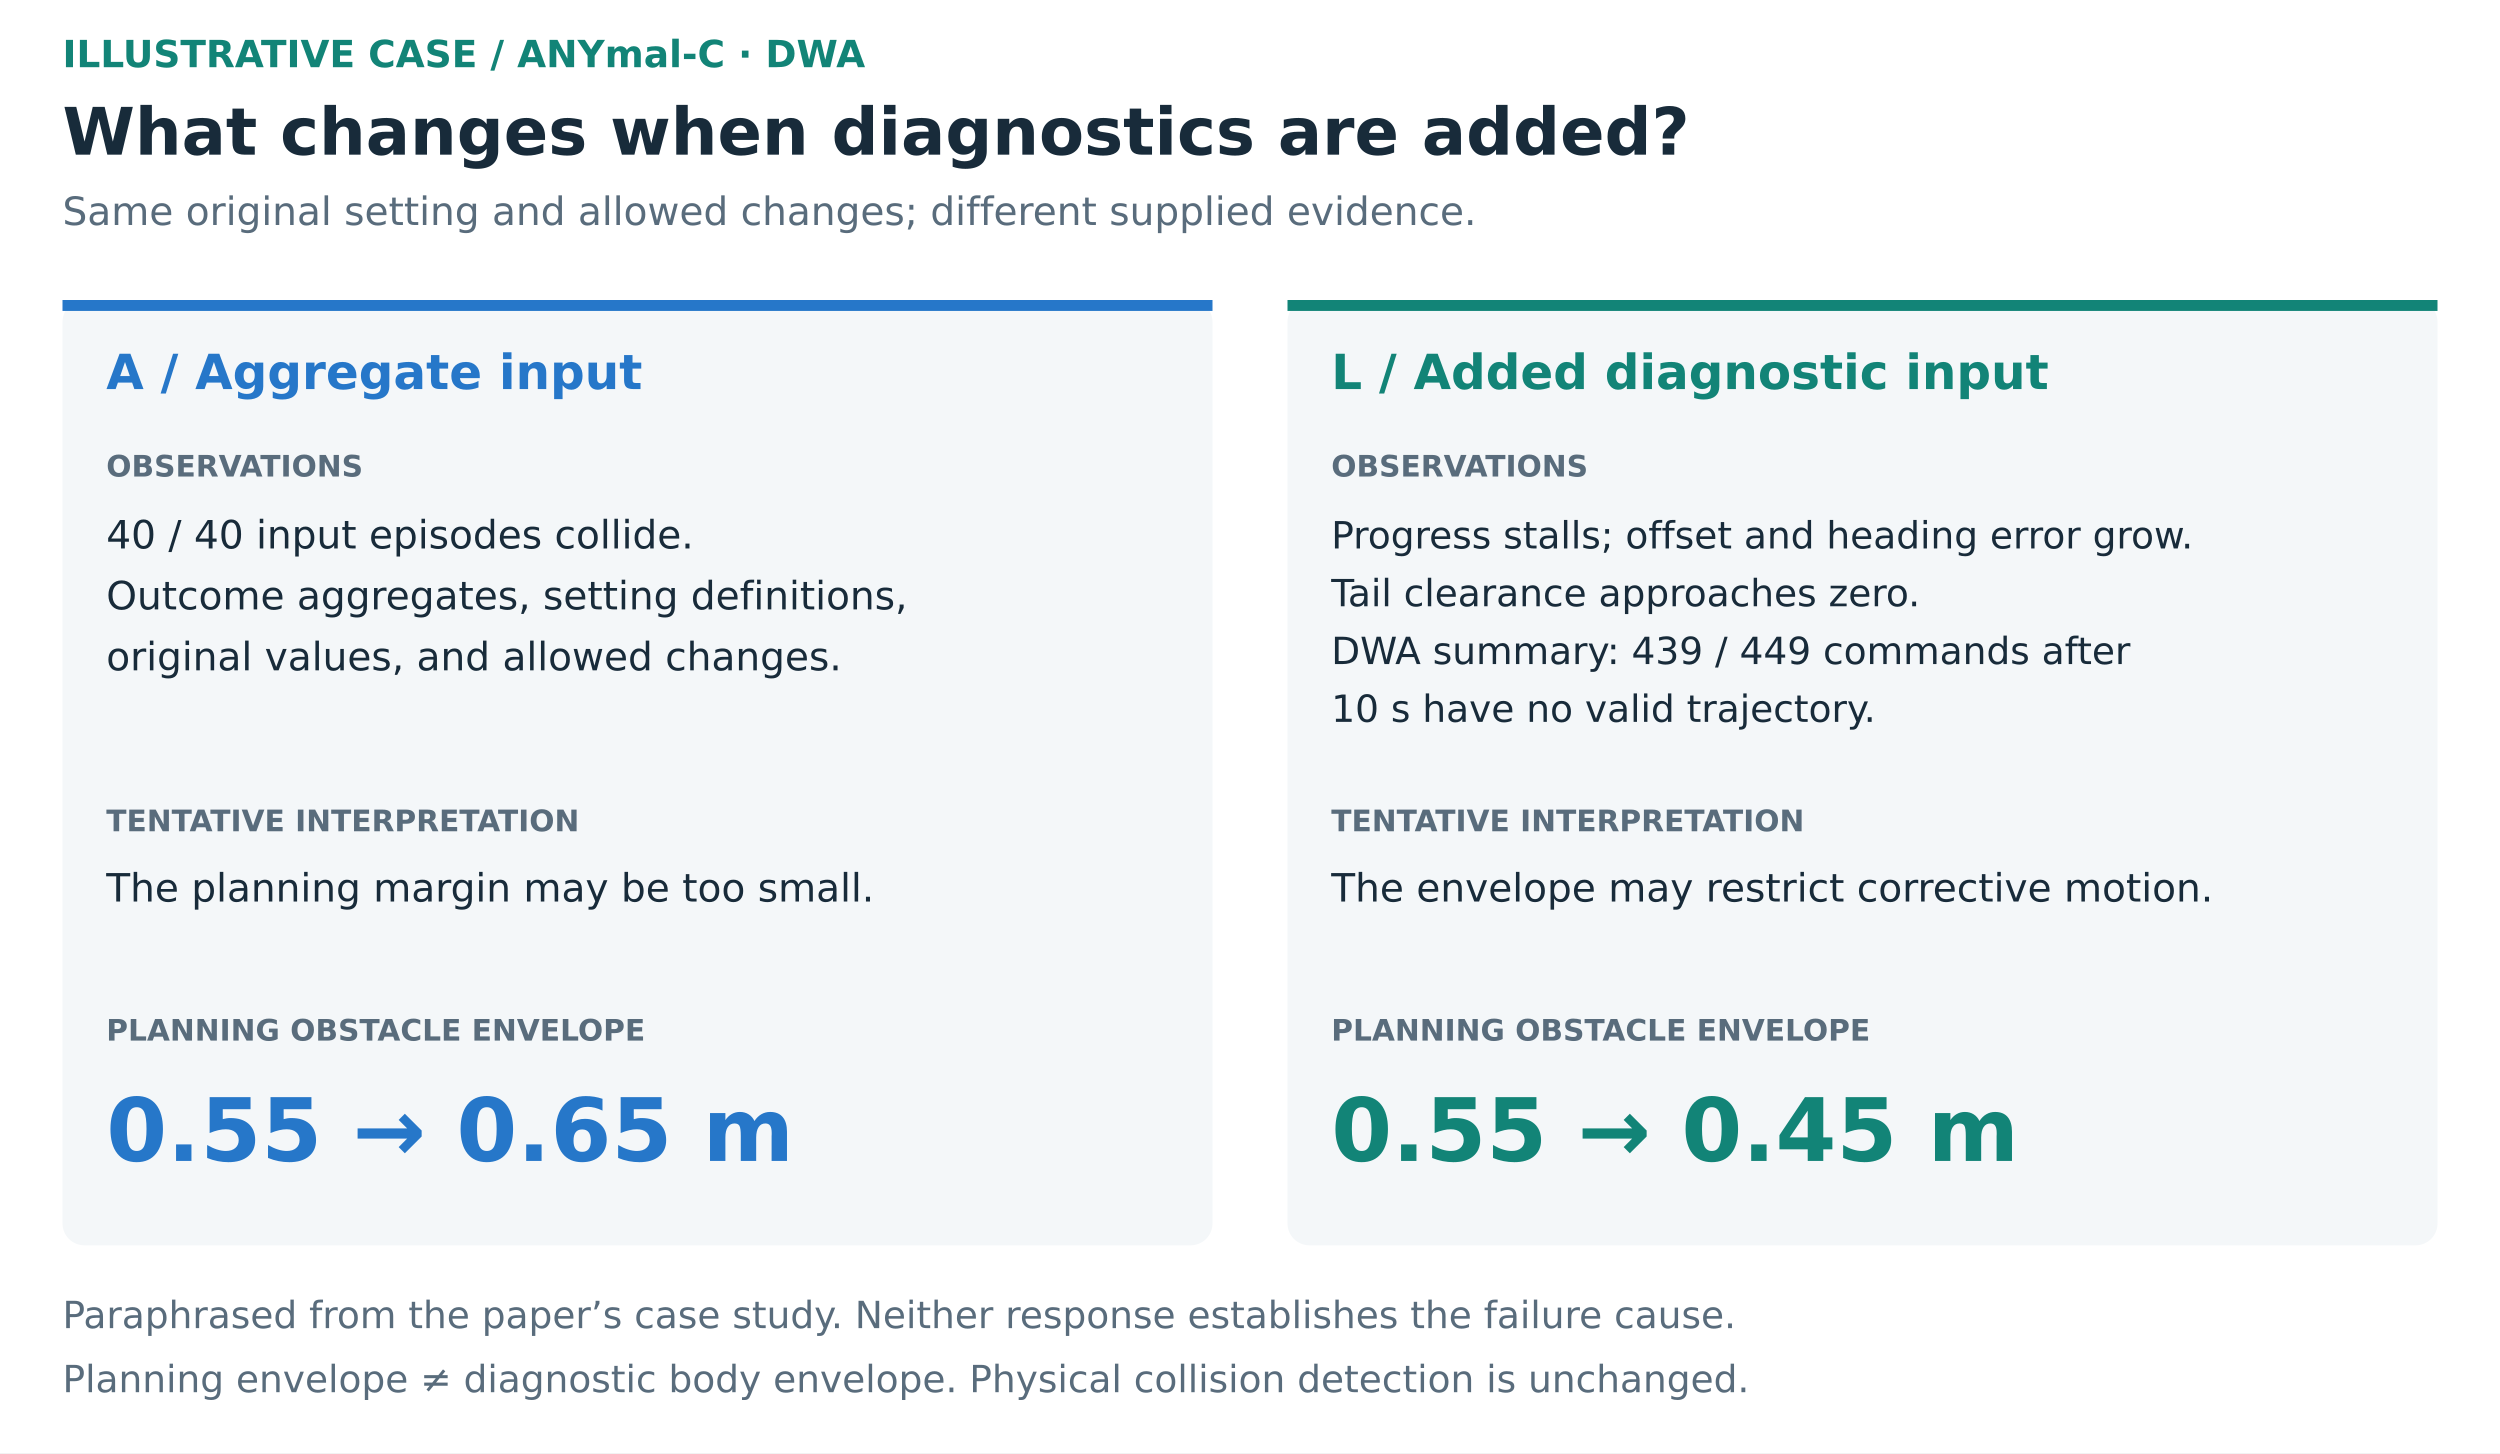
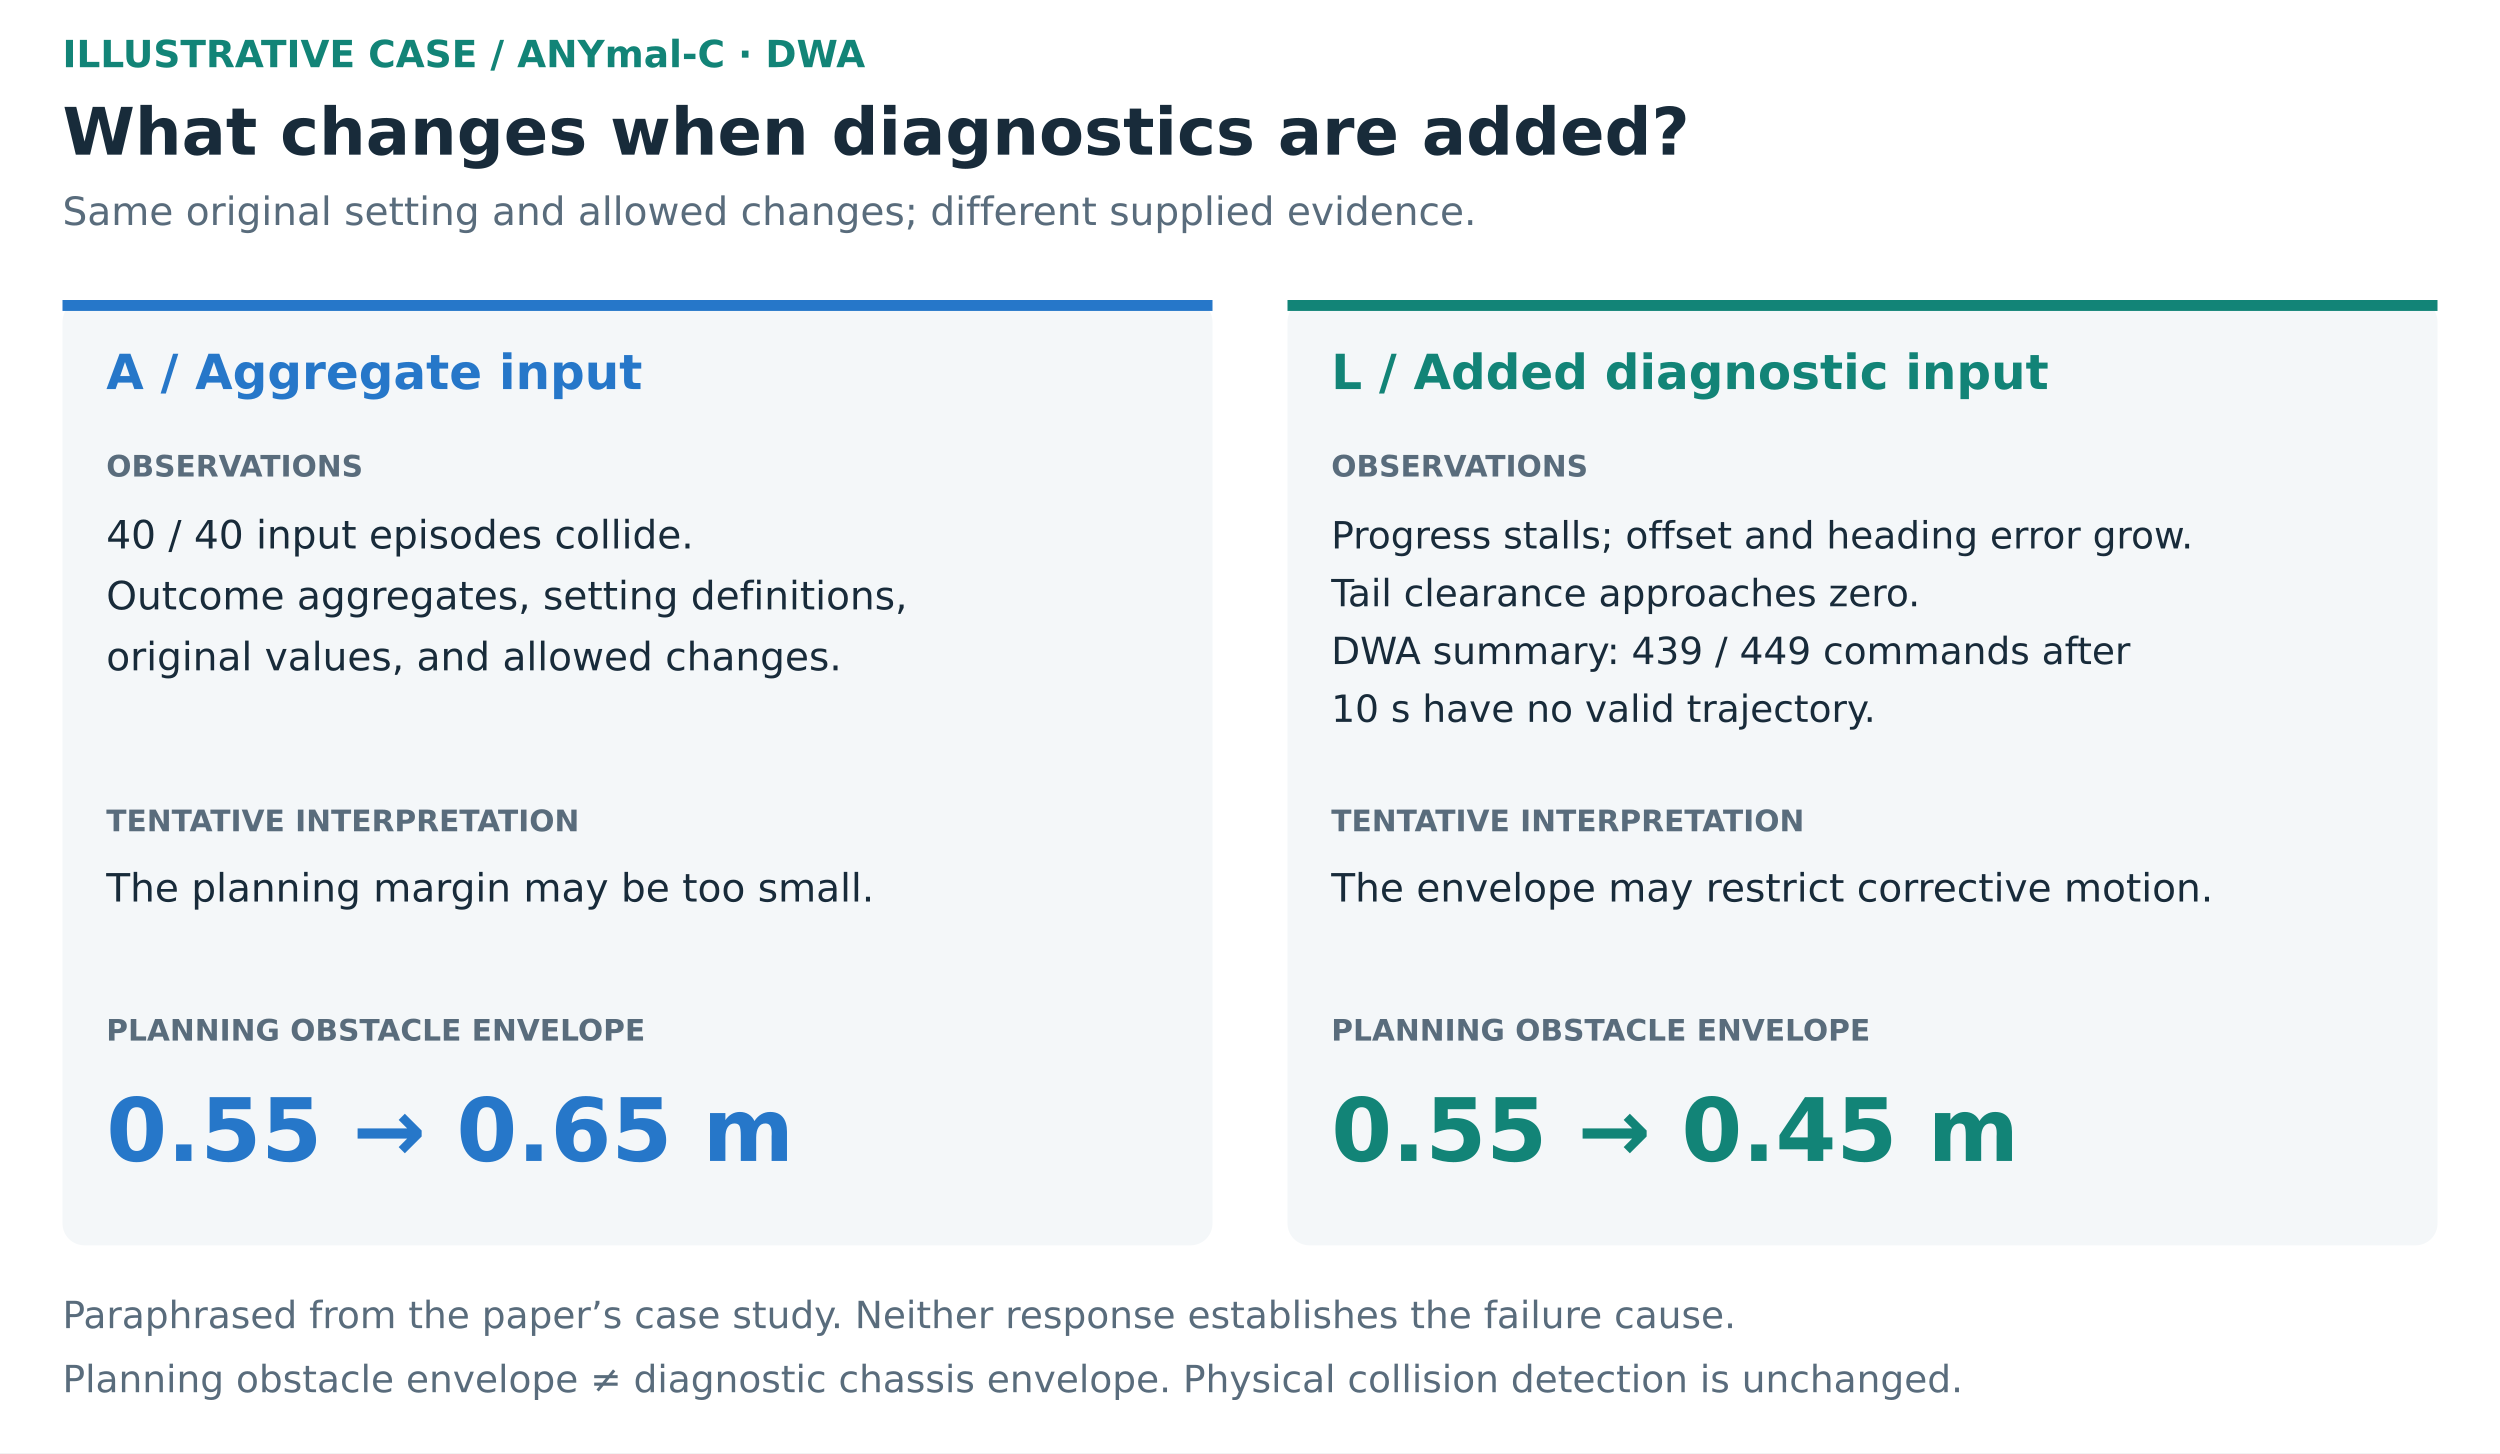
<svg xmlns="http://www.w3.org/2000/svg" width="1600" height="930" viewBox="0 0 1600 930" role="img" aria-labelledby="title desc">
  <rect width="1600" height="930" fill="white" />
  <text x="40" y="43" font-family="DejaVu Sans, sans-serif" font-size="24" font-weight="700" fill="#128477">ILLUSTRATIVE CASE  /  ANYmal-C · DWA</text>
  <text x="40" y="99" font-family="DejaVu Sans, sans-serif" font-size="42" font-weight="700" fill="#182b3a">What changes when diagnostics are added?</text>
  <text x="40" y="144" font-family="DejaVu Sans, sans-serif" font-size="25" font-weight="400" fill="#596c7c">Same original setting and allowed changes; different supplied evidence.</text>
  <rect x="40" y="192" width="736" height="605" rx="14" fill="#f4f7f9" stroke="none" />
  <rect x="40" y="192" width="736" height="7" rx="0" fill="#2677c9" stroke="none" />
  <text x="68" y="249" font-family="DejaVu Sans, sans-serif" font-size="31" font-weight="700" fill="#2677c9">A  /  Aggregate input</text>
  <text x="68" y="305" font-family="DejaVu Sans, sans-serif" font-size="19" font-weight="700" fill="#596c7c">OBSERVATIONS</text>
  <text x="68" y="532" font-family="DejaVu Sans, sans-serif" font-size="19" font-weight="700" fill="#596c7c">TENTATIVE INTERPRETATION</text>
  <text x="68" y="666" font-family="DejaVu Sans, sans-serif" font-size="19" font-weight="700" fill="#596c7c">PLANNING OBSTACLE ENVELOPE</text>
  <rect x="824" y="192" width="736" height="605" rx="14" fill="#f4f7f9" stroke="none" />
  <rect x="824" y="192" width="736" height="7" rx="0" fill="#128477" stroke="none" />
  <text x="852" y="249" font-family="DejaVu Sans, sans-serif" font-size="31" font-weight="700" fill="#128477">L  /  Added diagnostic input</text>
  <text x="852" y="305" font-family="DejaVu Sans, sans-serif" font-size="19" font-weight="700" fill="#596c7c">OBSERVATIONS</text>
  <text x="852" y="532" font-family="DejaVu Sans, sans-serif" font-size="19" font-weight="700" fill="#596c7c">TENTATIVE INTERPRETATION</text>
  <text x="852" y="666" font-family="DejaVu Sans, sans-serif" font-size="19" font-weight="700" fill="#596c7c">PLANNING OBSTACLE ENVELOPE</text>
  <text x="68" y="351" font-family="DejaVu Sans, sans-serif" font-size="25" font-weight="400" fill="#182b3a">40 / 40 input episodes collide.</text>
  <text x="68" y="390" font-family="DejaVu Sans, sans-serif" font-size="25" font-weight="400" fill="#182b3a">Outcome aggregates, setting definitions,</text>
  <text x="68" y="429" font-family="DejaVu Sans, sans-serif" font-size="25" font-weight="400" fill="#182b3a">original values, and allowed changes.</text>
  <text x="852" y="351" font-family="DejaVu Sans, sans-serif" font-size="24" font-weight="400" fill="#182b3a">Progress stalls; offset and heading error grow.</text>
  <text x="852" y="388" font-family="DejaVu Sans, sans-serif" font-size="24" font-weight="400" fill="#182b3a">Tail clearance approaches zero.</text>
  <text x="852" y="425" font-family="DejaVu Sans, sans-serif" font-size="24" font-weight="400" fill="#182b3a">DWA summary: 439 / 449 commands after</text>
  <text x="852" y="462" font-family="DejaVu Sans, sans-serif" font-size="24" font-weight="400" fill="#182b3a">10 s have no valid trajectory.</text>
  <text x="68" y="577" font-family="DejaVu Sans, sans-serif" font-size="25" font-weight="400" fill="#182b3a">The planning margin may be too small.</text>
  <text x="852" y="577" font-family="DejaVu Sans, sans-serif" font-size="25" font-weight="400" fill="#182b3a">The envelope may restrict corrective motion.</text>
  <text x="68" y="743" font-family="DejaVu Sans, sans-serif" font-size="56" font-weight="700" fill="#2677c9">0.55 → 0.65 m</text>
  <text x="852" y="743" font-family="DejaVu Sans, sans-serif" font-size="56" font-weight="700" fill="#128477">0.55 → 0.45 m</text>
  <text x="40" y="850" font-family="DejaVu Sans, sans-serif" font-size="24" font-weight="400" fill="#596c7c">Paraphrased from the paper’s case study. Neither response establishes the failure cause.</text>
-   <text x="40" y="891" font-family="DejaVu Sans, sans-serif" font-size="24" font-weight="400" fill="#596c7c">Planning envelope ≠ diagnostic body envelope. Physical collision detection is unchanged.</text>
+   <text x="40" y="891" font-family="DejaVu Sans, sans-serif" font-size="24" font-weight="400" fill="#596c7c">Planning obstacle envelope ≠ diagnostic chassis envelope. Physical collision detection is unchanged.</text>
</svg>
